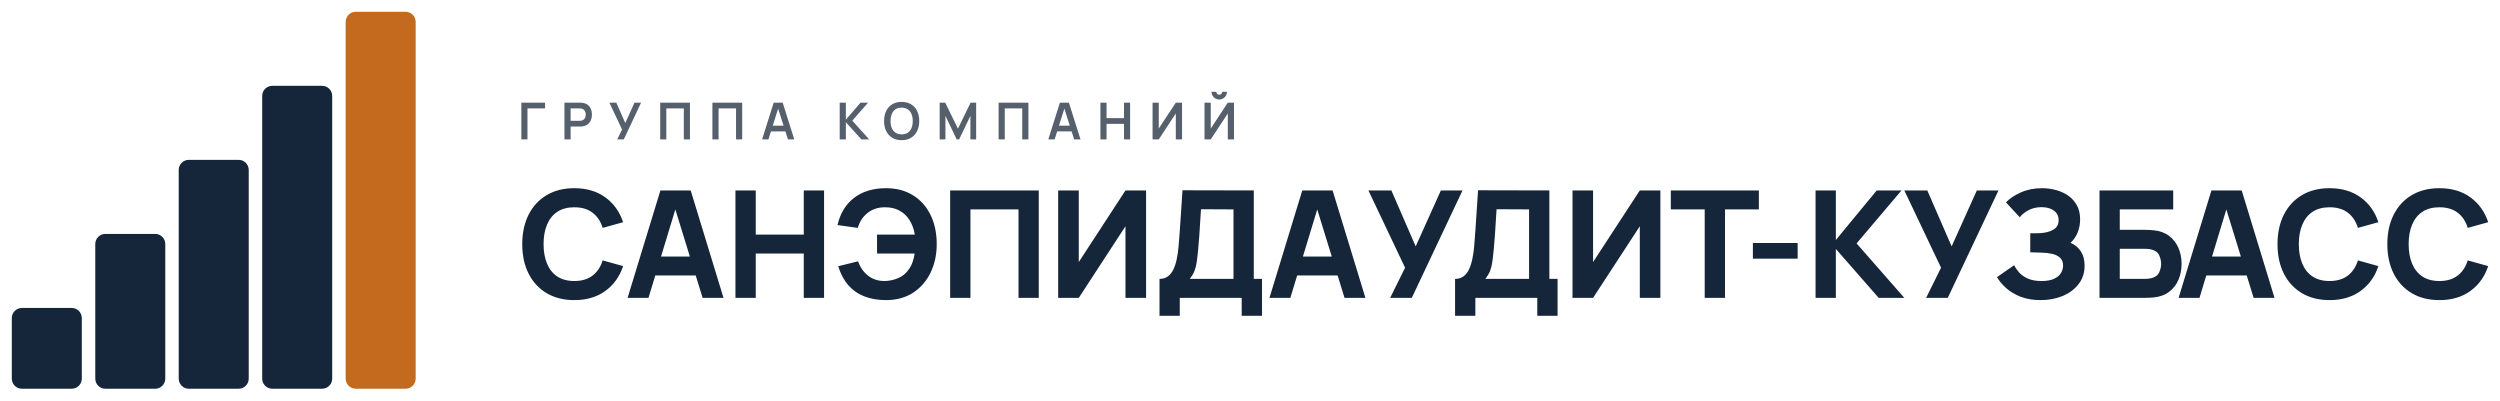
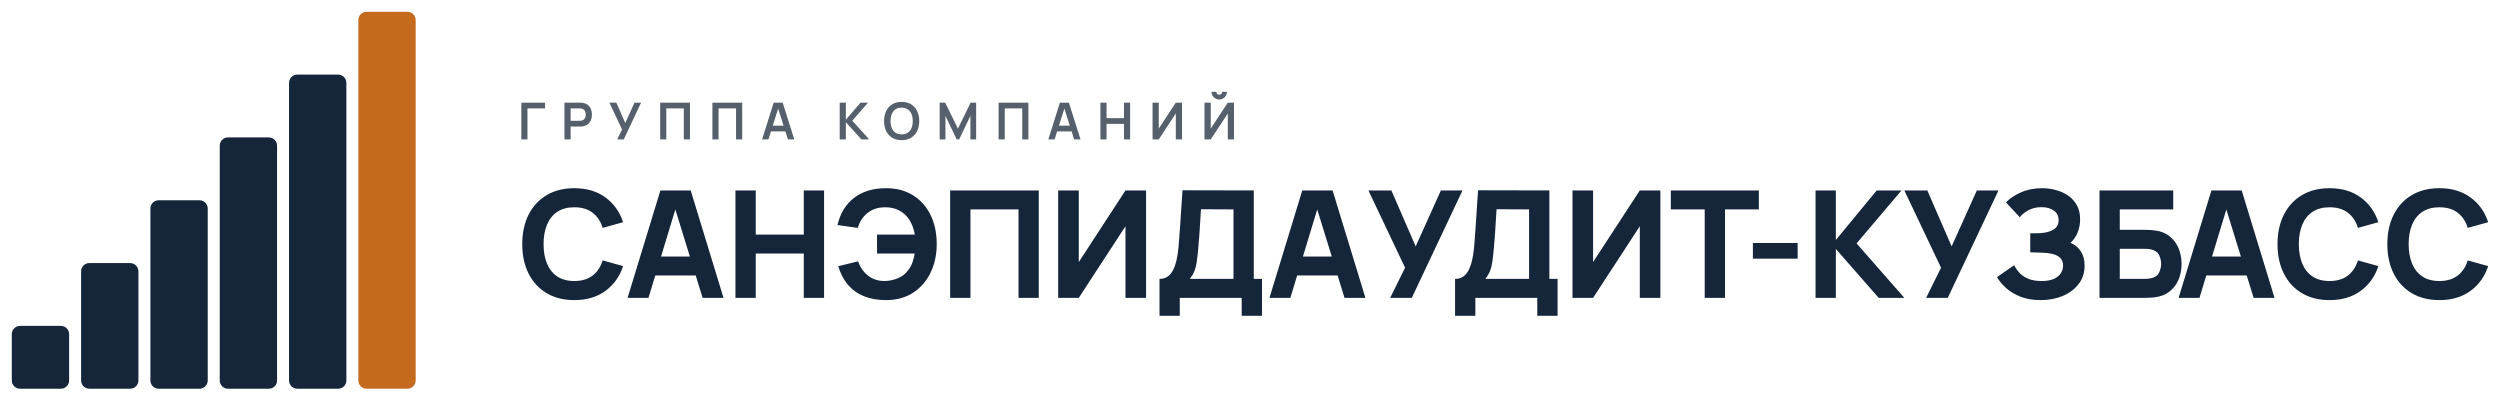
<svg xmlns="http://www.w3.org/2000/svg" width="636.7" height="102.0" viewBox="-3.00 -3.00 636.69 102.00">
-   <rect x="0.00" y="75.43" width="17.83" height="20.57" rx="2.57" fill="#15263A" />
-   <rect x="21.26" y="56.57" width="17.83" height="39.43" rx="2.57" fill="#15263A" />
-   <rect x="42.51" y="37.71" width="17.83" height="58.29" rx="2.57" fill="#15263A" />
-   <rect x="63.77" y="18.86" width="17.83" height="77.14" rx="2.57" fill="#15263A" />
-   <rect x="85.03" y="0.00" width="17.83" height="96.00" rx="2.57" fill="#C46A1E" />
+   <rect x="0.00" y="80.00" width="14.60" height="16.00" rx="2.10" fill="#15263A" />
+   <rect x="17.65" y="64.00" width="14.60" height="32.00" rx="2.10" fill="#15263A" />
+   <rect x="35.30" y="48.00" width="14.60" height="48.00" rx="2.10" fill="#15263A" />
+   <rect x="52.96" y="32.00" width="14.60" height="64.00" rx="2.10" fill="#15263A" />
+   <rect x="70.61" y="16.00" width="14.60" height="80.00" rx="2.10" fill="#15263A" />
+   <rect x="88.26" y="0.00" width="14.60" height="96.00" rx="2.10" fill="#C46A1E" />
  <path d="M131.33 32.50L129.77 32.50L129.77 23.14L135.81 23.14L135.81 24.61L131.33 24.61L131.33 32.50ZM142.32 32.50L140.75 32.50L140.75 23.14L144.62 23.14Q144.76 23.14 144.97 23.15Q145.19 23.16 145.37 23.19L145.37 23.19Q146.18 23.32 146.71 23.73Q147.24 24.15 147.50 24.78Q147.75 25.41 147.75 26.19L147.75 26.19Q147.75 26.96 147.49 27.59Q147.23 28.22 146.70 28.64Q146.17 29.05 145.37 29.18L145.37 29.18Q145.19 29.20 144.97 29.22Q144.75 29.23 144.62 29.23L144.62 29.23L142.32 29.23L142.32 32.50ZM142.32 24.61L142.32 27.77L144.55 27.77Q144.68 27.77 144.85 27.75Q145.01 27.74 145.15 27.70L145.15 27.70Q145.54 27.61 145.76 27.36Q145.98 27.11 146.08 26.80Q146.17 26.49 146.17 26.19L146.17 26.19Q146.17 25.89 146.08 25.57Q145.98 25.26 145.76 25.01Q145.54 24.77 145.15 24.67L145.15 24.67Q145.01 24.63 144.85 24.62Q144.68 24.61 144.55 24.61L144.55 24.61L142.32 24.61ZM155.86 32.50L154.19 32.50L155.42 29.98L152.19 23.14L153.96 23.14L156.24 28.33L158.59 23.14L160.27 23.14L155.86 32.50ZM166.69 32.50L165.13 32.50L165.13 23.14L172.71 23.14L172.71 32.50L171.15 32.50L171.15 24.61L166.69 24.61L166.69 32.50ZM180.00 32.50L178.43 32.50L178.43 23.14L186.02 23.14L186.02 32.50L184.45 32.50L184.45 24.61L180.00 24.61L180.00 32.50ZM192.70 32.50L191.09 32.50L194.04 23.14L196.33 23.14L199.28 32.50L197.67 32.50L194.99 24.10L195.35 24.10L192.70 32.50ZM197.65 30.47L192.73 30.47L192.73 29.01L197.65 29.01L197.65 30.47ZM212.42 32.50L210.85 32.50L210.85 23.14L212.42 23.14L212.42 27.48L216.16 23.14L218.08 23.14L214.06 27.73L218.36 32.50L216.37 32.50L212.42 28.13L212.42 32.50ZM226.62 32.70L226.62 32.70Q225.22 32.70 224.22 32.08Q223.22 31.47 222.68 30.37Q222.15 29.27 222.15 27.82L222.15 27.82Q222.15 26.37 222.68 25.27Q223.22 24.17 224.22 23.56Q225.22 22.95 226.62 22.95L226.62 22.95Q228.03 22.95 229.03 23.56Q230.04 24.17 230.57 25.27Q231.11 26.37 231.11 27.82L231.11 27.82Q231.11 29.27 230.57 30.37Q230.04 31.47 229.03 32.08Q228.03 32.70 226.62 32.70ZM226.62 31.22L226.62 31.22Q227.57 31.23 228.19 30.80Q228.82 30.38 229.14 29.61Q229.45 28.85 229.45 27.82L229.45 27.82Q229.45 26.79 229.14 26.04Q228.82 25.28 228.19 24.86Q227.57 24.43 226.62 24.42L226.62 24.42Q225.68 24.41 225.06 24.84Q224.43 25.26 224.12 26.03Q223.80 26.79 223.80 27.82L223.80 27.82Q223.80 28.85 224.11 29.60Q224.43 30.36 225.05 30.78Q225.68 31.21 226.62 31.22ZM237.78 32.50L236.31 32.50L236.31 23.14L237.72 23.14L240.96 29.77L244.19 23.14L245.60 23.14L245.60 32.50L244.14 32.50L244.14 26.50L241.27 32.50L240.64 32.50L237.78 26.50L237.78 32.50ZM252.89 32.50L251.32 32.50L251.32 23.14L258.91 23.14L258.91 32.50L257.34 32.50L257.34 24.61L252.89 24.61L252.89 32.50ZM265.59 32.50L263.98 32.50L266.93 23.14L269.22 23.14L272.18 32.50L270.56 32.50L267.89 24.10L268.24 24.10L265.59 32.50ZM270.54 30.47L265.62 30.47L265.62 29.01L270.54 29.01L270.54 30.47ZM278.81 32.50L277.25 32.50L277.25 23.14L278.81 23.14L278.81 27.08L283.25 27.08L283.25 23.14L284.81 23.14L284.81 32.50L283.25 32.50L283.25 28.55L278.81 28.55L278.81 32.50ZM298.04 23.14L298.04 32.50L296.45 32.50L296.45 25.90L292.11 32.50L290.53 32.50L290.53 23.14L292.11 23.14L292.11 29.74L296.45 23.14L298.04 23.14ZM305.35 32.50L303.76 32.50L303.76 23.14L305.35 23.14L305.35 29.74L309.69 23.14L311.27 23.14L311.27 32.50L309.69 32.50L309.69 25.90L305.35 32.50ZM307.51 22.35L307.51 22.35Q306.96 22.35 306.52 22.08Q306.07 21.81 305.81 21.37Q305.54 20.92 305.54 20.38L305.54 20.38L306.76 20.38Q306.76 20.69 306.98 20.91Q307.20 21.13 307.51 21.13L307.51 21.13Q307.82 21.13 308.04 20.91Q308.26 20.69 308.26 20.38L308.26 20.38L309.48 20.38Q309.48 20.92 309.21 21.37Q308.95 21.81 308.50 22.08Q308.05 22.35 307.51 22.35Z" fill="#56606C" />
  <path d="M143.26 73.43L143.26 73.43Q139.16 73.43 136.18 71.64Q133.21 69.86 131.60 66.65Q130.00 63.44 130.00 59.18L130.00 59.18Q130.00 54.92 131.60 51.71Q133.21 48.50 136.18 46.72Q139.16 44.93 143.26 44.93L143.26 44.93Q147.97 44.93 151.17 47.27Q154.37 49.60 155.69 53.59L155.69 53.59L150.48 55.04Q149.72 52.55 147.91 51.17Q146.11 49.79 143.26 49.79L143.26 49.79Q140.66 49.79 138.92 50.95Q137.18 52.11 136.31 54.22Q135.43 56.33 135.43 59.18L135.43 59.18Q135.43 62.03 136.31 64.14Q137.18 66.25 138.92 67.41Q140.66 68.57 143.26 68.57L143.26 68.57Q146.11 68.57 147.91 67.18Q149.72 65.79 150.48 63.32L150.48 63.32L155.69 64.77Q154.37 68.76 151.17 71.09Q147.97 73.43 143.26 73.43ZM162.15 72.86L156.83 72.86L165.19 45.50L172.90 45.50L181.26 72.86L175.94 72.86L168.49 48.73L169.48 48.73L162.15 72.86ZM176.28 67.16L161.84 67.16L161.84 62.33L176.28 62.33L176.28 67.16ZM189.47 72.86L184.30 72.86L184.30 45.50L189.47 45.50L189.47 56.75L201.70 56.75L201.70 45.50L206.87 45.50L206.87 72.86L201.70 72.86L201.70 61.57L189.47 61.57L189.47 72.86ZM222.64 73.43L222.64 73.43Q219.56 73.43 217.14 72.49Q214.72 71.55 213.04 69.63Q211.36 67.71 210.48 64.80L210.48 64.80L215.54 63.55Q216.26 65.73 218.02 67.16Q219.79 68.58 222.30 68.57L222.30 68.57Q224.07 68.53 225.67 67.86Q227.28 67.20 228.27 65.83L228.27 65.83Q228.99 64.92 229.38 63.83Q229.77 62.73 229.94 61.57L229.94 61.57L220.36 61.57L220.36 56.75L229.98 56.75Q229.63 54.66 228.65 53.08Q227.66 51.50 226.06 50.63Q224.47 49.76 222.30 49.79L222.30 49.79Q219.73 49.81 217.94 51.24Q216.14 52.66 215.46 55.04L215.46 55.04L210.29 54.32Q211.32 49.83 214.53 47.38Q217.74 44.93 222.64 44.93L222.64 44.93Q226.61 44.93 229.51 46.73Q232.41 48.52 233.98 51.73Q235.56 54.94 235.56 59.18L235.56 59.18Q235.56 63.17 234.01 66.40Q232.46 69.63 229.57 71.53Q226.67 73.43 222.64 73.43ZM244.15 72.86L238.98 72.86L238.98 45.50L261.55 45.50L261.55 72.86L256.39 72.86L256.39 50.33L244.15 50.33L244.15 72.86ZM288.88 45.50L288.88 72.86L283.63 72.86L283.63 54.62L271.74 72.86L266.49 72.86L266.49 45.50L271.74 45.50L271.74 63.74L283.63 45.50L288.88 45.50ZM297.46 77.42L292.30 77.42L292.30 68.03Q293.53 68.03 294.39 67.42Q295.26 66.80 295.81 65.67Q296.36 64.54 296.68 63.02Q297.01 61.50 297.16 59.71L297.16 59.71Q297.35 57.43 297.50 55.22Q297.65 53.00 297.81 50.62Q297.96 48.24 298.15 45.46L298.15 45.46L316.31 45.50L316.31 68.03L318.40 68.03L318.40 77.42L313.23 77.42L313.23 72.86L297.46 72.86L297.46 77.42ZM300.01 68.03L300.01 68.03L311.14 68.03L311.14 50.33L302.86 50.29Q302.73 52.17 302.64 53.75Q302.56 55.32 302.44 56.94Q302.33 58.55 302.14 60.55L302.14 60.55Q301.95 62.54 301.76 63.83Q301.57 65.11 301.18 66.06Q300.79 67.01 300.01 68.03ZM325.62 72.86L320.30 72.86L328.66 45.50L336.38 45.50L344.74 72.86L339.42 72.86L331.97 48.73L332.96 48.73L325.62 72.86ZM339.76 67.16L325.32 67.16L325.32 62.33L339.76 62.33L339.76 67.16ZM356.55 72.86L351.04 72.86L354.84 65.18L345.50 45.50L351.35 45.50L357.54 59.75L363.96 45.50L369.47 45.50L356.55 72.86ZM372.74 77.42L367.57 77.42L367.57 68.03Q368.81 68.03 369.67 67.42Q370.54 66.80 371.09 65.67Q371.64 64.54 371.96 63.02Q372.29 61.50 372.44 59.71L372.44 59.71Q372.63 57.43 372.78 55.22Q372.93 53.00 373.08 50.62Q373.24 48.24 373.43 45.46L373.43 45.46L391.59 45.50L391.59 68.03L393.68 68.03L393.68 77.42L388.51 77.42L388.51 72.86L372.74 72.86L372.74 77.42ZM375.29 68.03L375.29 68.03L386.42 68.03L386.42 50.33L378.14 50.29Q378.00 52.17 377.92 53.75Q377.83 55.32 377.72 56.94Q377.61 58.55 377.42 60.55L377.42 60.55Q377.23 62.54 377.04 63.83Q376.85 65.11 376.46 66.06Q376.07 67.01 375.29 68.03ZM419.86 45.50L419.86 72.86L414.62 72.86L414.62 54.62L402.72 72.86L397.48 72.86L397.48 45.50L402.72 45.50L402.72 63.74L414.62 45.50L419.86 45.50ZM436.32 72.86L431.15 72.86L431.15 50.33L422.52 50.33L422.52 45.50L444.94 45.50L444.94 50.33L436.32 50.33L436.32 72.86ZM454.82 62.87L443.42 62.87L443.42 58.88L454.82 58.88L454.82 62.87ZM464.55 72.86L459.38 72.86L459.38 45.50L464.55 45.50L464.55 58.12L474.96 45.50L481.27 45.50L469.83 58.99L481.99 72.86L475.46 72.86L464.55 60.40L464.55 72.86ZM493.05 72.86L487.54 72.86L491.34 65.18L481.99 45.50L487.84 45.50L494.04 59.75L500.46 45.50L505.97 45.50L493.05 72.86ZM516.72 73.43L516.72 73.43Q513.82 73.43 511.62 72.58Q509.43 71.72 507.93 70.38Q506.43 69.04 505.59 67.58L505.59 67.58L509.96 64.54Q510.42 65.49 511.25 66.42Q512.09 67.35 513.47 67.96Q514.86 68.57 516.95 68.57L516.95 68.57Q518.93 68.57 520.13 68.00Q521.34 67.43 521.88 66.53Q522.42 65.64 522.42 64.65L522.42 64.65Q522.42 63.34 521.65 62.64Q520.88 61.94 519.67 61.66Q518.45 61.38 517.10 61.35L517.10 61.35Q515.79 61.31 515.21 61.29Q514.63 61.27 514.43 61.27Q514.23 61.27 514.06 61.27L514.06 61.27L514.06 56.41Q514.31 56.41 514.79 56.41Q515.28 56.41 515.78 56.40Q516.29 56.39 516.61 56.37L516.61 56.37Q518.60 56.27 519.94 55.49Q521.28 54.72 521.28 53.06L521.28 53.06Q521.28 51.54 520.10 50.65Q518.91 49.76 516.91 49.76L516.91 49.76Q515.03 49.76 513.56 50.56Q512.09 51.37 511.40 52.34L511.40 52.34L507.87 48.54Q509.29 47.06 511.69 45.99Q514.08 44.93 517.07 44.93L517.07 44.93Q518.87 44.93 520.60 45.40Q522.33 45.86 523.72 46.82Q525.10 47.78 525.93 49.28Q526.76 50.78 526.76 52.87L526.76 52.87Q526.76 54.64 526.13 56.21Q525.50 57.77 524.32 58.84L524.32 58.84Q526.03 59.60 526.96 61.04Q527.90 62.49 527.90 64.65L527.90 64.65Q527.90 67.37 526.38 69.34Q524.87 71.30 522.34 72.37Q519.80 73.43 516.72 73.43ZM543.25 72.86L531.70 72.86L531.70 45.50L550.47 45.50L550.47 50.33L536.86 50.33L536.86 55.53L543.25 55.53Q543.63 55.53 544.31 55.56Q545.00 55.59 545.53 55.65L545.53 55.65Q547.88 55.89 549.45 57.10Q551.02 58.31 551.81 60.16Q552.60 62.01 552.60 64.20L552.60 64.20Q552.60 66.38 551.82 68.23Q551.04 70.09 549.47 71.29Q547.90 72.50 545.53 72.75L545.53 72.75Q545.00 72.80 544.32 72.83Q543.65 72.86 543.25 72.86L543.25 72.86ZM536.86 60.36L536.86 68.03L543.02 68.03Q543.42 68.03 543.89 68.00Q544.37 67.96 544.77 67.88L544.77 67.88Q546.34 67.54 546.87 66.42Q547.39 65.30 547.39 64.20L547.39 64.20Q547.39 63.08 546.87 61.96Q546.34 60.85 544.77 60.51L544.77 60.51Q544.37 60.41 543.89 60.39Q543.42 60.36 543.02 60.36L543.02 60.36L536.86 60.36ZM557.16 72.86L551.84 72.86L560.20 45.50L567.91 45.50L576.27 72.86L570.95 72.86L563.50 48.73L564.49 48.73L557.16 72.86ZM571.29 67.16L556.85 67.16L556.85 62.33L571.29 62.33L571.29 67.16ZM590.29 73.43L590.29 73.43Q586.19 73.43 583.21 71.64Q580.24 69.86 578.63 66.65Q577.03 63.44 577.03 59.18L577.03 59.18Q577.03 54.92 578.63 51.71Q580.24 48.50 583.21 46.72Q586.19 44.93 590.29 44.93L590.29 44.93Q595.00 44.93 598.20 47.27Q601.41 49.60 602.72 53.59L602.72 53.59L597.51 55.04Q596.75 52.55 594.95 51.17Q593.14 49.79 590.29 49.79L590.29 49.79Q587.69 49.79 585.95 50.95Q584.21 52.11 583.34 54.22Q582.46 56.33 582.46 59.18L582.46 59.18Q582.46 62.03 583.34 64.14Q584.21 66.25 585.95 67.41Q587.69 68.57 590.29 68.57L590.29 68.57Q593.14 68.57 594.95 67.18Q596.75 65.79 597.51 63.32L597.51 63.32L602.72 64.77Q601.41 68.76 598.20 71.09Q595.00 73.43 590.29 73.43ZM618.26 73.43L618.26 73.43Q614.16 73.43 611.18 71.64Q608.21 69.86 606.60 66.65Q605.00 63.44 605.00 59.18L605.00 59.18Q605.00 54.92 606.60 51.71Q608.21 48.50 611.18 46.72Q614.16 44.93 618.26 44.93L618.26 44.93Q622.97 44.93 626.17 47.27Q629.37 49.60 630.69 53.59L630.69 53.59L625.48 55.04Q624.72 52.55 622.91 51.17Q621.11 49.79 618.26 49.79L618.26 49.79Q615.66 49.79 613.92 50.95Q612.18 52.11 611.31 54.22Q610.43 56.33 610.43 59.18L610.43 59.18Q610.43 62.03 611.31 64.14Q612.18 66.25 613.92 67.41Q615.66 68.57 618.26 68.57L618.26 68.57Q621.11 68.57 622.91 67.18Q624.72 65.79 625.48 63.32L625.48 63.32L630.69 64.77Q629.37 68.76 626.17 71.09Q622.97 73.43 618.26 73.43Z" fill="#15263A" />
</svg>
